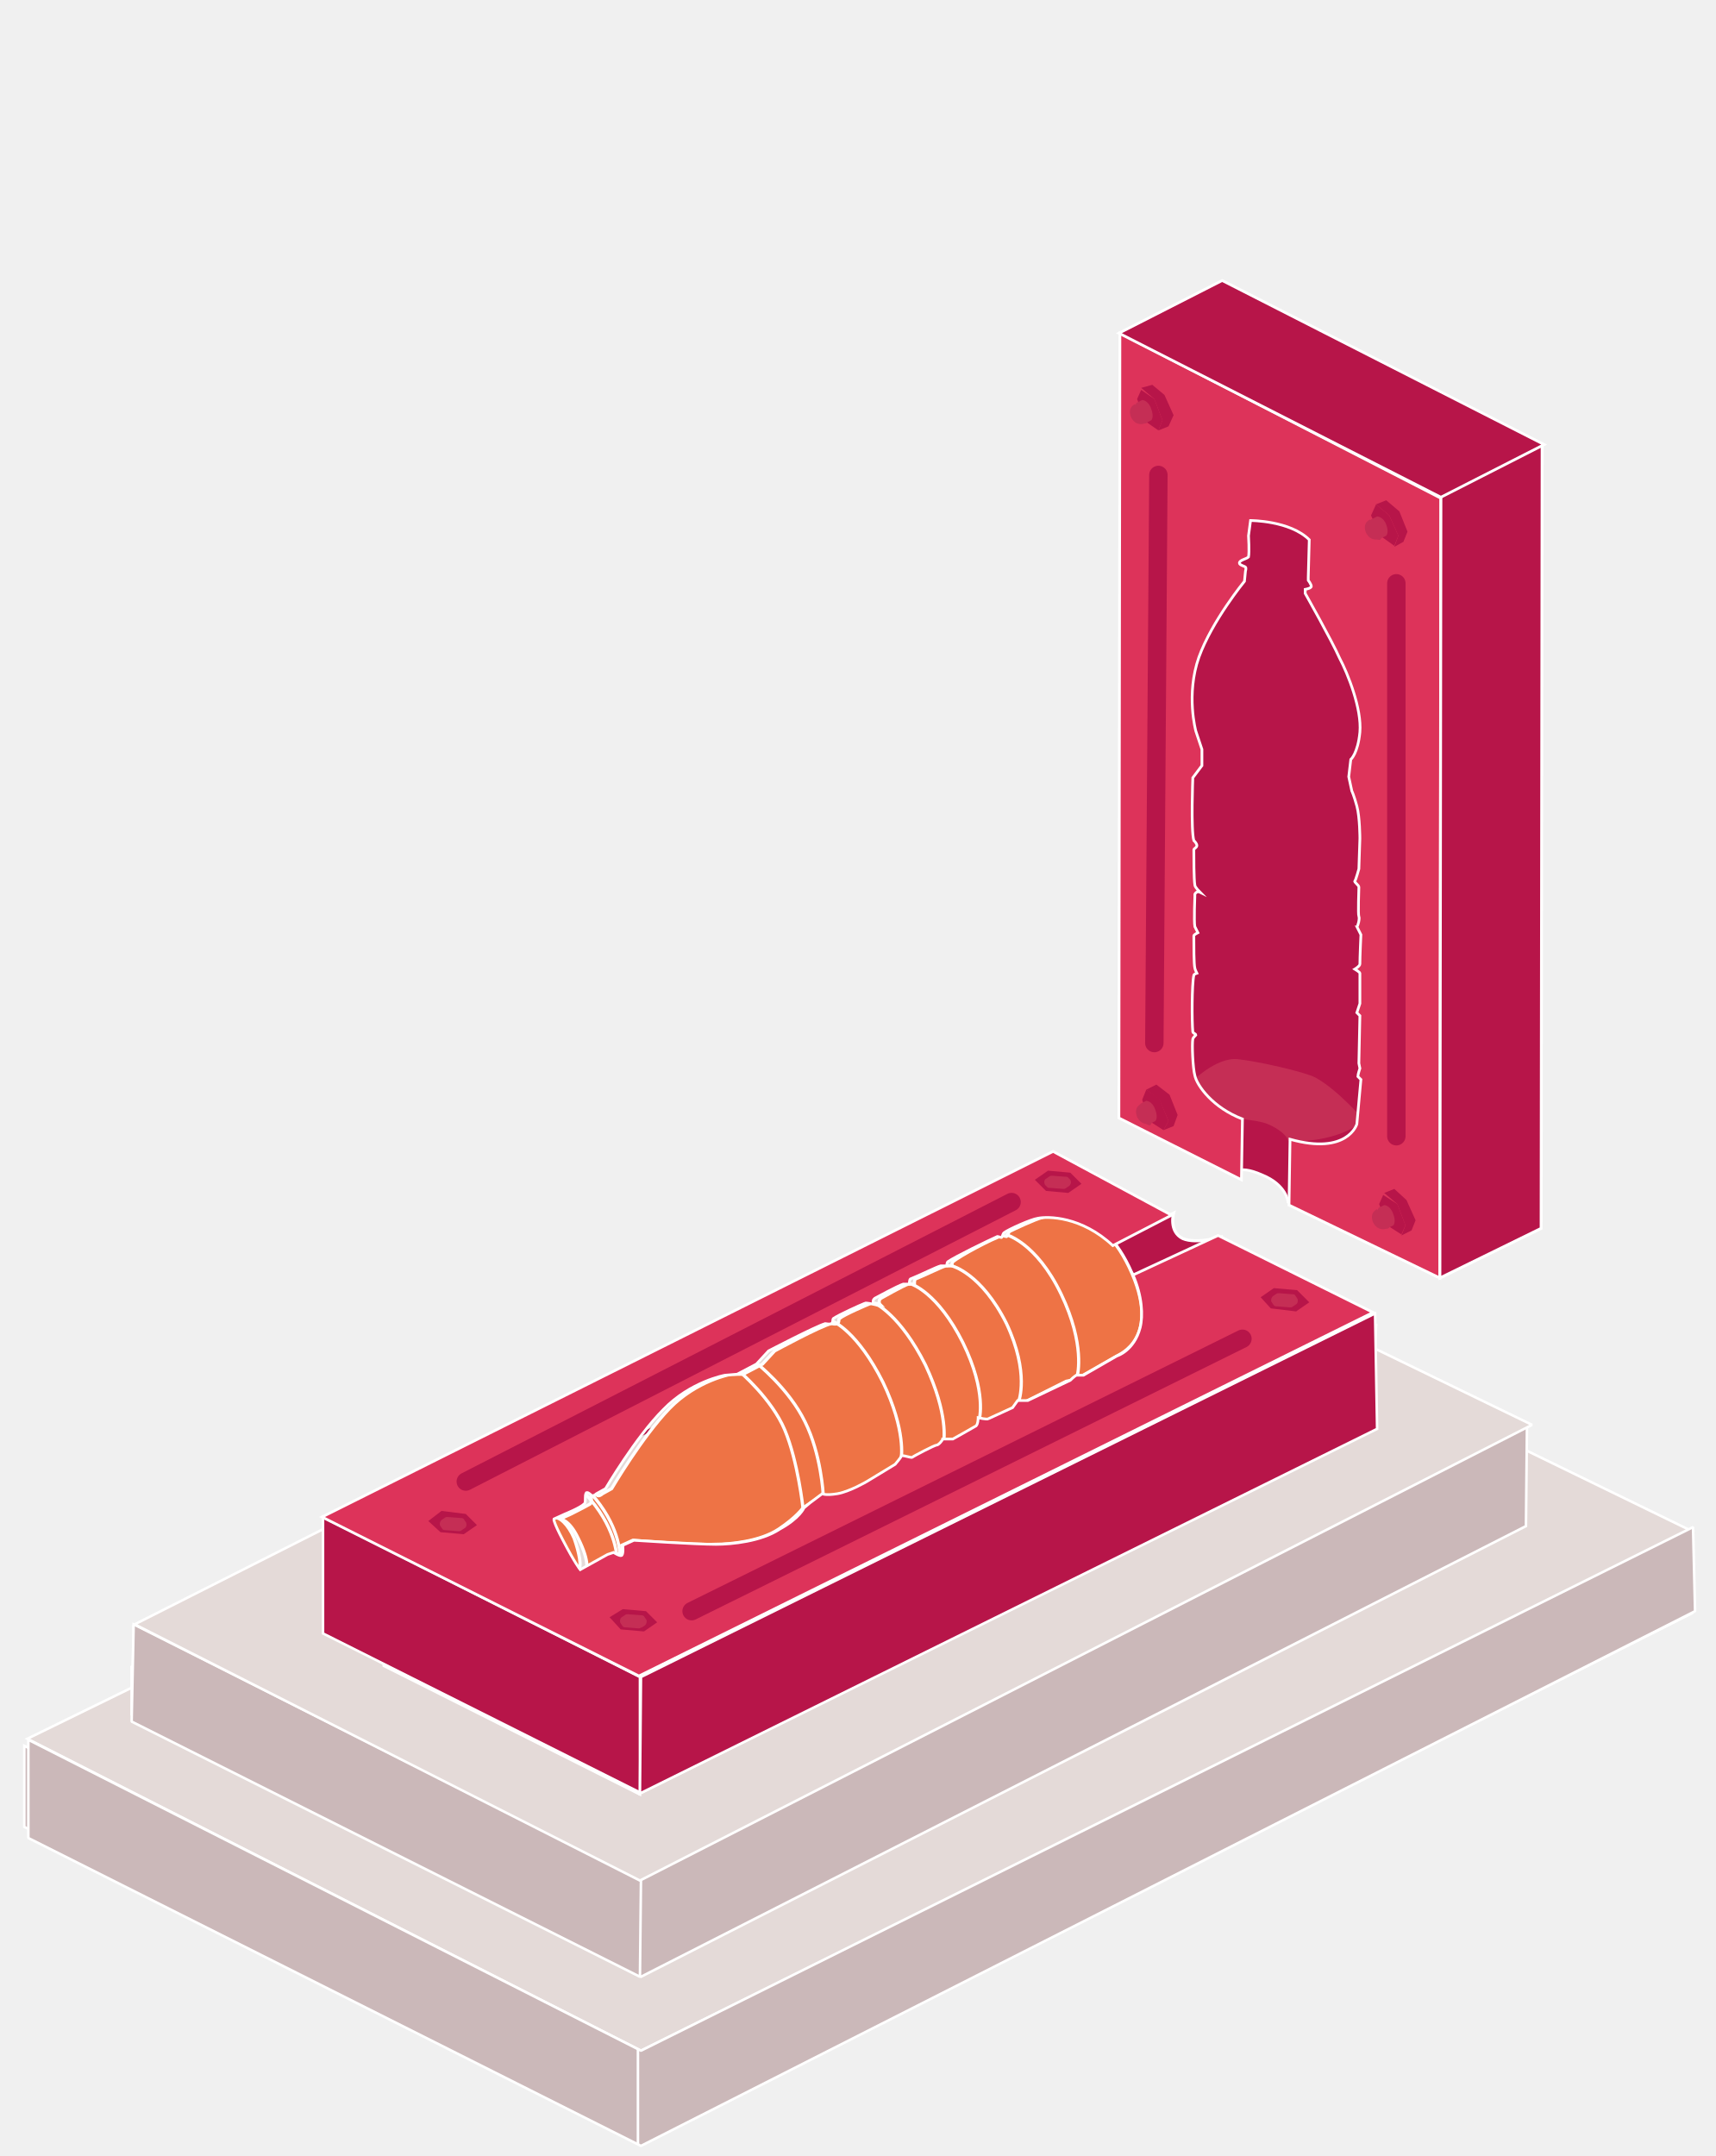
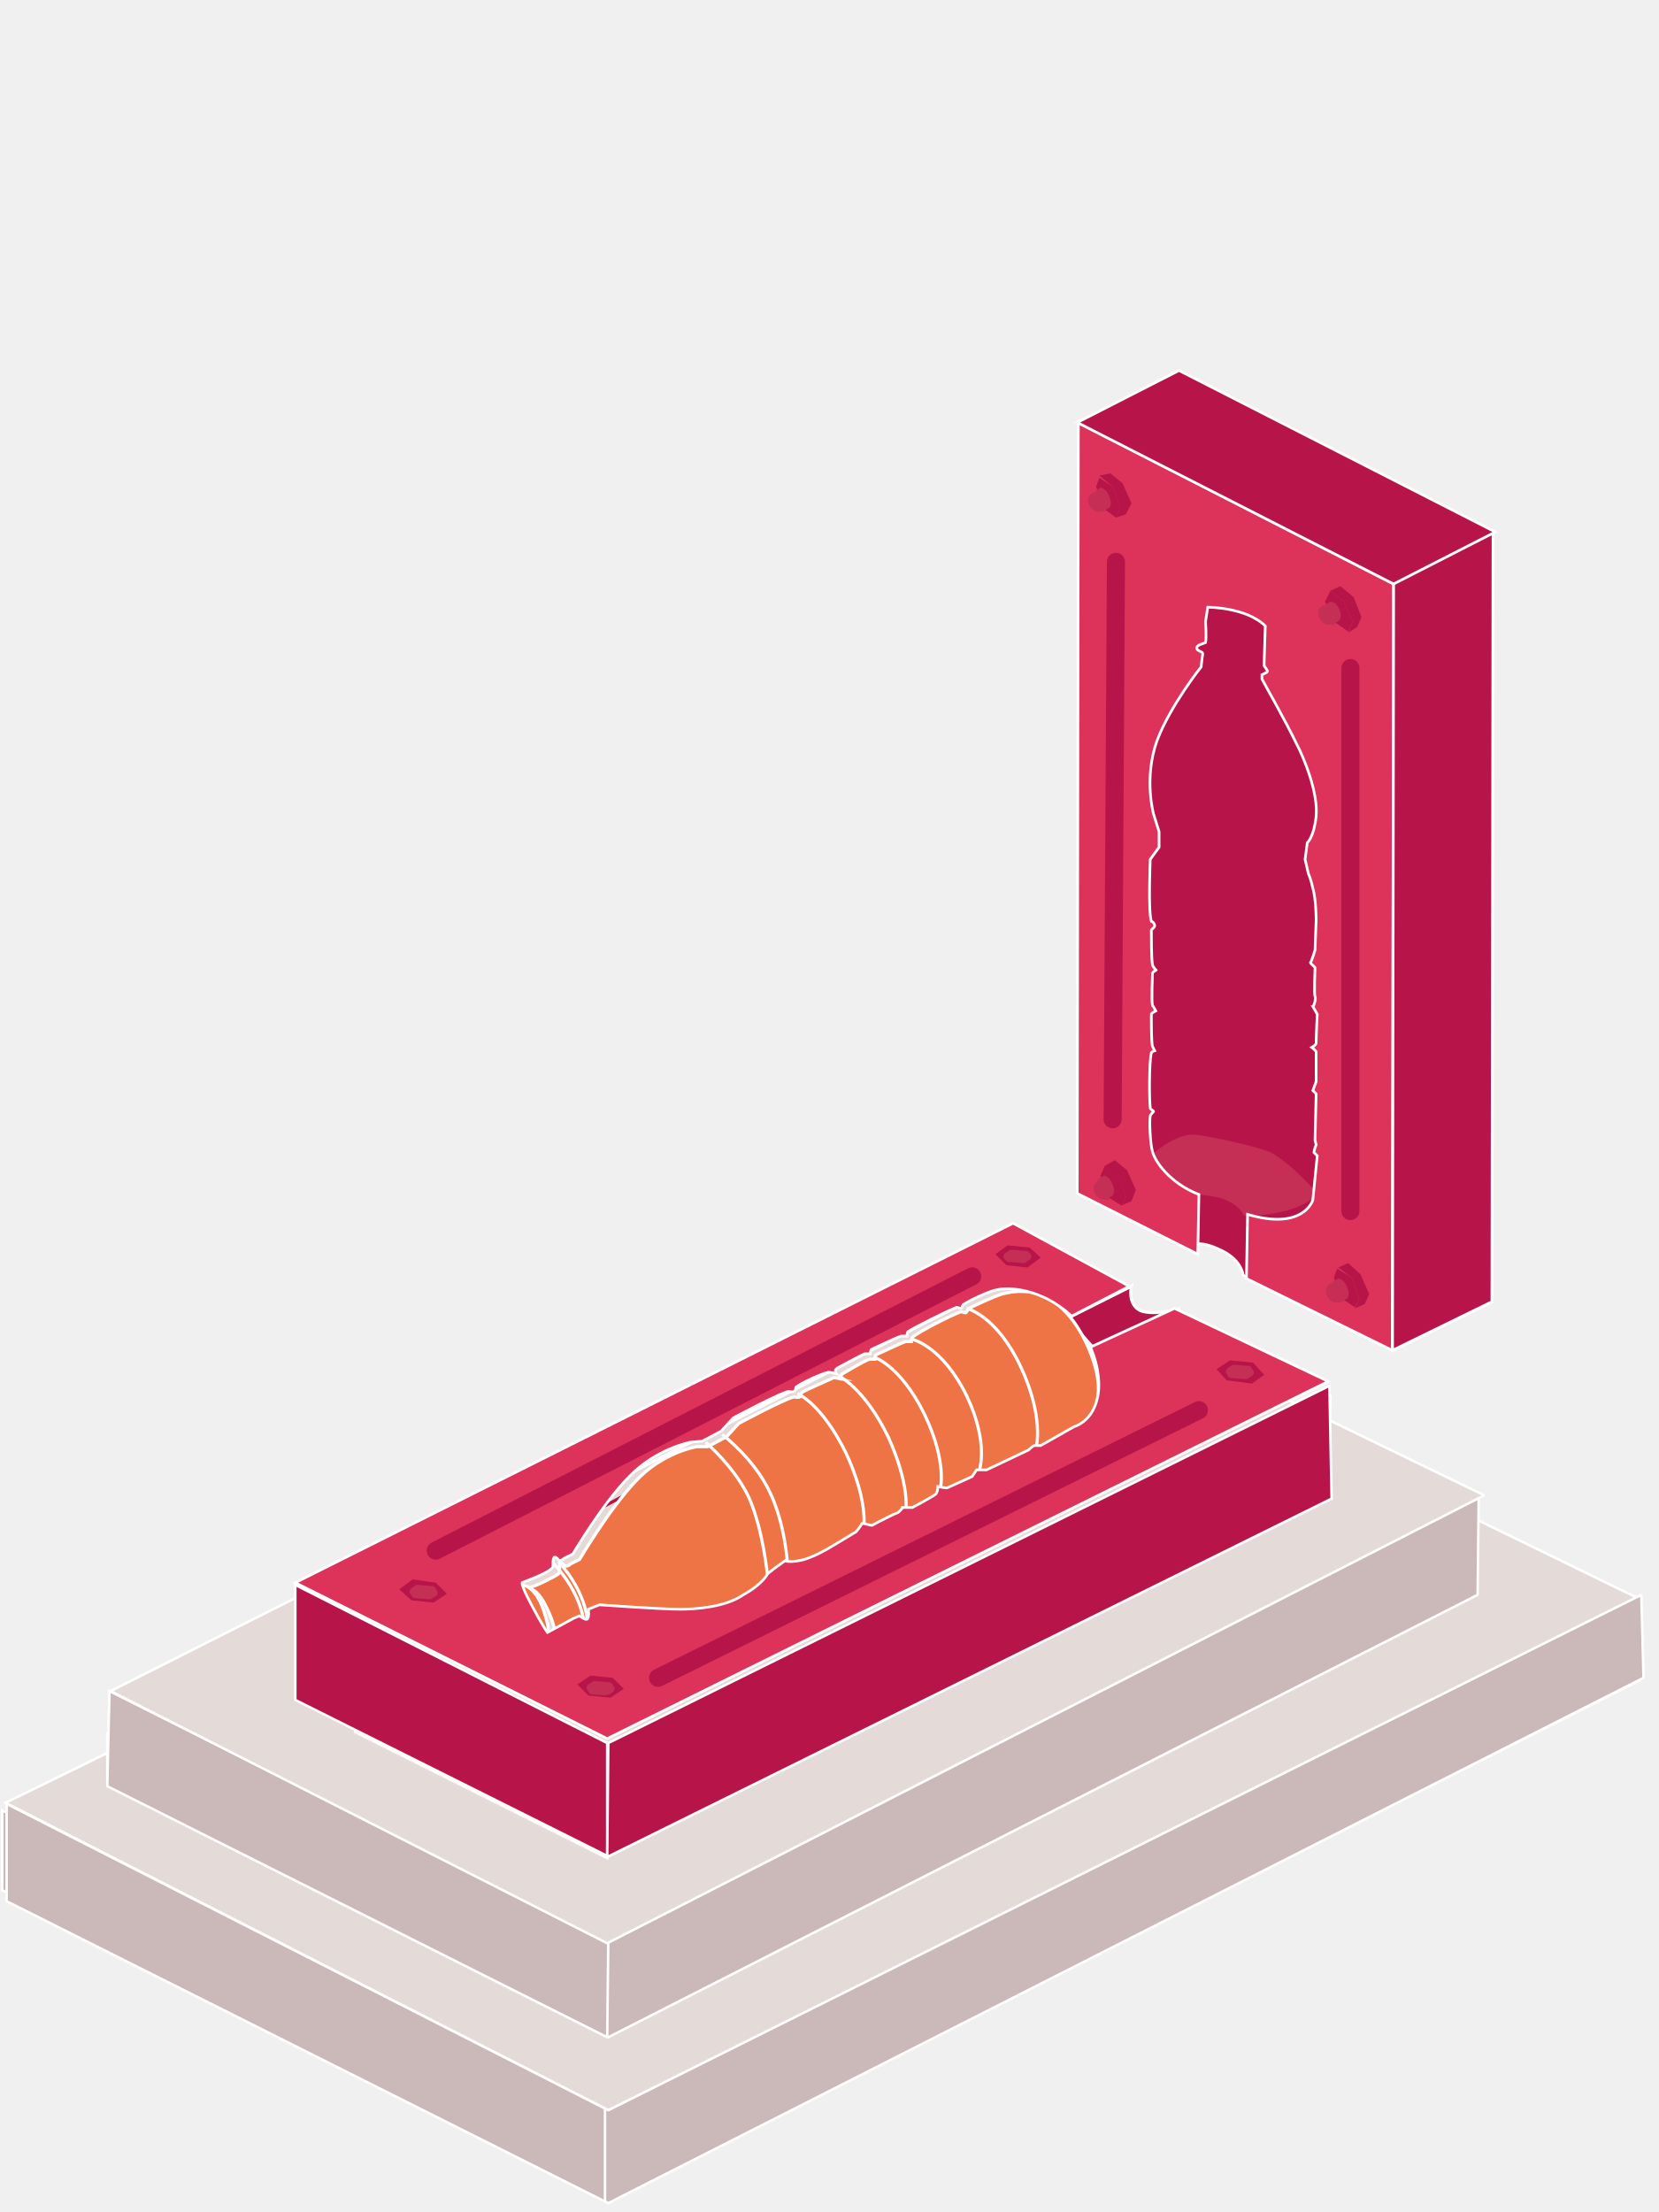
- <svg xmlns="http://www.w3.org/2000/svg" version="1.1" id="Layer_1" x="0px" y="0px" viewBox="0 0 169.4 212.9" style="enable-background:new 0 0 169.4 212.9;" xml:space="preserve">
+ <svg xmlns="http://www.w3.org/2000/svg" version="1.1" id="Layer_1" x="0px" y="0px" viewBox="0 0 150 200" style="enable-background:new 0 0 150 200;" xml:space="preserve">
  <style type="text/css">
- 	.st0{fill:none;stroke:#FFFFFF;stroke-width:0.25;stroke-miterlimit:10;}
- 	.st1{fill:#CBB8B9;stroke:#FFFFFF;stroke-width:0.25;stroke-miterlimit:10;}
- 	.st2{fill:#E4DAD8;stroke:#FFFFFF;stroke-width:0.25;stroke-miterlimit:10;}
- 	.st3{fill:#CBB8B9;stroke:#FFFFFF;stroke-width:0.25;stroke-linejoin:bevel;stroke-miterlimit:10;}
- 	.st4{fill:#E4DAD8;stroke:#FFFFFF;stroke-width:0.25;stroke-linejoin:bevel;stroke-miterlimit:10;}
- 	.st5{fill:#DD335A;stroke:#FFFFFF;stroke-width:0.25;stroke-miterlimit:10;}
- 	.st6{fill:#C52E55;stroke:#FFFFFF;stroke-width:0.25;stroke-miterlimit:10;}
- 	.st7{fill:none;stroke:#FFFFFF;stroke-width:0.314;stroke-miterlimit:10;}
- 	.st8{fill:none;stroke:#B71549;stroke-width:0.314;stroke-miterlimit:10;}
- 	.st9{fill:none;stroke:#B71549;stroke-width:0.314;stroke-linecap:round;stroke-miterlimit:10;}
+ 	.st0{fill:none;stroke:#FFFFFF;stroke-width:0.225;stroke-miterlimit:10;}
+ 	.st1{fill:#CBB8B9;stroke:#FFFFFF;stroke-width:0.225;stroke-miterlimit:10;}
+ 	.st2{fill:#E4DAD8;stroke:#FFFFFF;stroke-width:0.225;stroke-miterlimit:10;}
+ 	.st3{fill:#CBB8B9;stroke:#FFFFFF;stroke-width:0.225;stroke-linejoin:bevel;stroke-miterlimit:10;}
+ 	.st4{fill:#E4DAD8;stroke:#FFFFFF;stroke-width:0.225;stroke-linejoin:bevel;stroke-miterlimit:10;}
+ 	.st5{fill:#DD335A;stroke:#FFFFFF;stroke-width:0.225;stroke-miterlimit:10;}
+ 	.st6{fill:#C52E55;stroke:#FFFFFF;stroke-width:0.225;stroke-miterlimit:10;}
+ 	.st7{fill:none;stroke:#FFFFFF;stroke-width:0.282;stroke-miterlimit:10;}
+ 	.st8{fill:none;stroke:#B71549;stroke-width:0.282;stroke-miterlimit:10;}
+ 	.st9{fill:none;stroke:#B71549;stroke-width:0.282;stroke-linecap:round;stroke-miterlimit:10;}
	.st10{fill:#B71549;}
- 	.st11{fill:#B71549;stroke:#FFFFFF;stroke-width:0.25;stroke-miterlimit:10;}
- 	.st12{fill:#B71549;stroke:#FFFFFF;stroke-width:0.303;stroke-miterlimit:10;}
- 	.st13{fill:#EE7345;stroke:#FFFFFF;stroke-width:0.316;stroke-miterlimit:10;}
- 	.st14{fill:none;stroke:#FFFFFF;stroke-width:0.316;stroke-miterlimit:10;}
- 	.st15{fill:#EE7345;stroke:#FFFFFF;stroke-width:0.314;stroke-miterlimit:10;}
- 	.st16{fill:#DD335A;stroke:#FFFFFF;stroke-width:0.267;stroke-miterlimit:10;}
- 	.st17{fill:none;stroke:#B71549;stroke-width:1.818;stroke-linecap:round;stroke-miterlimit:10;}
+ 	.st11{fill:#B71549;stroke:#FFFFFF;stroke-width:0.225;stroke-miterlimit:10;}
+ 	.st12{fill:#B71549;stroke:#FFFFFF;stroke-width:0.273;stroke-miterlimit:10;}
+ 	.st13{fill:#EE7345;stroke:#FFFFFF;stroke-width:0.284;stroke-miterlimit:10;}
+ 	.st14{fill:none;stroke:#FFFFFF;stroke-width:0.284;stroke-miterlimit:10;}
+ 	.st15{fill:#EE7345;stroke:#FFFFFF;stroke-width:0.282;stroke-miterlimit:10;}
+ 	.st16{fill:#DD335A;stroke:#FFFFFF;stroke-width:0.24;stroke-miterlimit:10;}
+ 	.st17{fill:none;stroke:#B71549;stroke-width:1.636;stroke-linecap:round;stroke-miterlimit:10;}
	.st18{fill:#C52E55;}
- 	.st19{fill:#B71549;stroke:#FFFFFF;stroke-width:0.268;stroke-miterlimit:10;}
- 	.st20{fill:#DD335A;stroke:#FFFFFF;stroke-width:0.268;stroke-miterlimit:10;}
- 	.st21{fill:#B71549;stroke:#FFFFFF;stroke-width:0.284;stroke-miterlimit:10;}
- 	.st22{fill:none;stroke:#FFFFFF;stroke-width:0.25;stroke-linejoin:bevel;stroke-miterlimit:10;}
+ 	.st19{fill:#B71549;stroke:#FFFFFF;stroke-width:0.241;stroke-miterlimit:10;}
+ 	.st20{fill:#DD335A;stroke:#FFFFFF;stroke-width:0.241;stroke-miterlimit:10;}
+ 	.st21{fill:#B71549;stroke:#FFFFFF;stroke-width:0.256;stroke-miterlimit:10;}
+ 	.st22{fill:none;stroke:#FFFFFF;stroke-width:0.225;stroke-linejoin:bevel;stroke-miterlimit:10;}
</style>
  <g>
-     <line class="st0" x1="68.4" y1="180.6" x2="68.4" y2="189.5" />
-     <line class="st0" x1="68.1" y1="180.4" x2="68" y2="189.7" />
+     <line class="st0" x1="59.6" y1="171.1" x2="59.6" y2="179.1" />
+     <line class="st0" x1="59.3" y1="170.9" x2="59.2" y2="179.2" />
    <g>
-       <polygon class="st1" points="13,169.3 63.4,194.8 148.9,151.7 149.1,141.8 101.4,120 13,164.6   " />
-       <polygon class="st1" points="13,170 13.2,160.4 63.5,185 63.3,194.8   " />
-       <polygon class="st1" points="2.4,172.4 2.4,180.4 63.7,211.4 167.1,159.3 166.9,151.1 63.6,202.5   " />
-       <polygon class="st2" points="63.3,202.5 167.1,151.2 105.7,121.3 2.7,171.7   " />
-       <polygon class="st1" points="13,169.3 63.3,195.2 150.7,150.7 150.8,140.8 101.4,120 13,164.6   " />
-       <polygon class="st3" points="13,170 13.2,160.4 63.3,185.6 63.2,195.2   " />
-       <polygon class="st3" points="2.8,171.8 2.8,181.5 63.3,211.9 167.4,159.1 167.2,150.8 63.3,202.5   " />
-       <path class="st4" d="M13.3,160.4l49.9,25.3l88.1-45l-50.5-24.5L13.3,160.4z" />
+       <polygon class="st1" points="9.7,160.9 55.1,183.8 132,145.1 132.2,136.1 89.2,116.5 9.7,156.7   " />
+       <polygon class="st1" points="9.7,161.5 9.9,152.9 55.2,175 55,183.8   " />
+       <polygon class="st1" points="0.2,163.7 0.2,170.9 55.3,198.8 148.3,151.9 148.2,144.5 55.2,190.8   " />
+       <polygon class="st2" points="55,190.8 148.3,144.6 93.1,117.7 0.5,163   " />
+       <polygon class="st1" points="9.7,160.9 55,184.2 133.6,144.2 133.7,135.2 89.2,116.5 9.7,156.7   " />
+       <polygon class="st3" points="9.7,161.5 9.9,152.9 55,175.5 54.9,184.2   " />
+       <polygon class="st3" points="0.6,163.1 0.6,171.9 55,199.2 148.6,151.7 148.4,144.2 55,190.8   " />
+       <path class="st4" d="M10,152.9l44.9,22.8l79.3-40.5l-45.4-22L10,152.9z" />
      <g>
-         <polygon class="st5" points="37.9,164.5 63.2,177.2 63.2,165.6 37.4,153    " />
-         <polygon class="st6" points="63.2,177.1 135.5,141.1 135.9,130.9 63.3,165.6    " />
-         <line class="st7" x1="37.4" y1="152.9" x2="108.5" y2="116.6" />
-         <line class="st8" x1="64.5" y1="162.5" x2="128.4" y2="132.4" />
-         <path class="st9" d="M45.1,151.8c-0.4-0.8,62.1-33,62.1-33" />
+         <polygon class="st5" points="32.1,156.6 54.9,168 54.9,157.6 31.7,146.2    " />
+         <polygon class="st6" points="54.9,167.9 119.9,135.5 120.3,126.3 55,157.6    " />
+         <line class="st7" x1="31.7" y1="146.1" x2="95.6" y2="113.5" />
+         <line class="st8" x1="56.1" y1="154.8" x2="113.5" y2="127.7" />
+         <path class="st9" d="M38.6,145.1c-0.4-0.7,55.9-29.7,55.9-29.7" />
        <g>
-           <polygon class="st10" points="62.7,162.6 63.9,161.7 62.8,160.5 60.4,160.4 59.1,161.2 60.2,162.4     " />
-           <path class="st10" d="M62.3,162.2l0.3-0.2c0.2-0.1,0.2-0.5,0.1-0.6l-0.2-0.3c-0.1-0.1-0.2-0.1-0.3-0.1l-1.3-0.1      c-0.1,0-0.2,0-0.3,0.1l-0.3,0.2c-0.2,0.2-0.2,0.5-0.1,0.6l0.2,0.3c0.1,0.1,0.2,0.1,0.3,0.1l1.3,0.1      C62.2,162.2,62.3,162.2,62.3,162.2z" />
+           <polygon class="st10" points="54.4,154.9 55.5,154 54.5,153 52.4,152.9 51.2,153.6 52.2,154.7     " />
+           <path class="st10" d="M54.1,154.5l0.3-0.2c0.2-0.1,0.2-0.4,0.1-0.5l-0.2-0.3c-0.1-0.1-0.2-0.1-0.3-0.1l-1.2-0.1      c-0.1,0-0.2,0-0.3,0.1l-0.3,0.2c-0.2,0.2-0.2,0.4-0.1,0.5l0.2,0.3c0.1,0.1,0.2,0.1,0.3,0.1l1.2,0.1      C54,154.5,54.1,154.5,54.1,154.5z" />
        </g>
        <g>
-           <polygon class="st10" points="128.1,130.9 129.4,130 128.3,128.9 126,128.7 124.7,129.5 125.8,130.7     " />
-           <path class="st10" d="M127.9,130.5l0.3-0.2c0.2-0.1,0.2-0.5,0.1-0.6l-0.2-0.3c-0.1-0.1-0.1-0.1-0.3-0.1l-1.3-0.1      c-0.1,0-0.2,0-0.3,0.1l-0.3,0.2c-0.2,0.2-0.2,0.5-0.1,0.6l0.2,0.3c0.1,0.1,0.1,0.1,0.3,0.1l1.3,0.1      C127.7,130.6,127.8,130.5,127.9,130.5z" />
+           <polygon class="st10" points="113.3,126.3 114.4,125.5 113.4,124.5 111.4,124.4 110.2,125.1 111.2,126.2     " />
+           <path class="st10" d="M113.1,126l0.3-0.2c0.2-0.1,0.2-0.4,0.1-0.5l-0.2-0.3c-0.1-0.1-0.1-0.1-0.3-0.1l-1.2-0.1      c-0.1,0-0.2,0-0.3,0.1l-0.3,0.2c-0.2,0.2-0.2,0.4-0.1,0.5l0.2,0.3c0.1,0.1,0.1,0.1,0.3,0.1l1.2,0.1      C112.9,126.1,113,126,113.1,126z" />
        </g>
        <g>
-           <polygon class="st10" points="51.1,153.4 52.4,152.6 51.3,151.4 48.9,151.3 47.8,152.1 48.8,153.2     " />
-           <path class="st10" d="M50.9,153l0.3-0.2c0.2-0.1,0.2-0.4,0.1-0.6l-0.2-0.2c-0.1-0.1-0.2-0.1-0.3-0.1l-1.3-0.1      c-0.1,0-0.2,0-0.3,0.1l-0.3,0.2c-0.2,0.2-0.2,0.4-0.1,0.6l0.2,0.2c0.1,0.1,0.2,0.1,0.3,0.1l1.3,0.1      C50.7,153.1,50.8,153,50.9,153z" />
+           <polygon class="st10" points="44,146.6 45.2,145.9 44.2,144.8 42,144.7 41,145.4 41.9,146.4     " />
+           <path class="st10" d="M43.8,146.2l0.3-0.2c0.2-0.1,0.2-0.4,0.1-0.5l-0.2-0.2c-0.1-0.1-0.2-0.1-0.3-0.1l-1.2-0.1      c-0.1,0-0.2,0-0.3,0.1l-0.3,0.2c-0.2,0.2-0.2,0.4-0.1,0.5l0.2,0.2c0.1,0.1,0.2,0.1,0.3,0.1l1.2,0.1      C43.6,146.3,43.7,146.2,43.8,146.2z" />
        </g>
-         <polygon class="st11" points="31.9,161.3 63.2,177 63.2,165.6 31.9,149.8    " />
-         <polygon class="st11" points="63.2,177.1 136,141.1 135.8,129.7 63.3,165.6    " />
-         <path class="st12" d="M109.5,123l6.4-3.2c0,0-0.5,1.8,0.9,2.5c1.4,0.6,4-0.2,4-0.2l-8.8,3.9L109.5,123z" />
+         <polygon class="st11" points="26.7,153.7 54.9,167.8 54.9,157.6 26.7,143.3    " />
+         <polygon class="st11" points="54.9,167.9 120.4,135.5 120.2,125.3 55,157.6    " />
+         <path class="st12" d="M96.5,119.2l5.8-2.9c0,0-0.4,1.6,0.8,2.2c1.3,0.5,3.6-0.2,3.6-0.2l-7.9,3.5L96.5,119.2z" />
        <g>
-           <path class="st13" d="M61.3,153.6c0.2-0.1,0.1-1,0.1-1l1.1-0.5c0,0,6.1,0.5,8.1,0.4c1.6,0,4.5-0.3,6.3-1.5      c1.8-1.2,2.4-2.1,2.4-2.1l0,0l2-1.3c0,0,0.1,0.2,1.3,0c1.2-0.2,3.1-1.2,3.1-1.2l2.6-1.5c0,0,0.9-0.7,0.9-1      c0-0.1,0.5,0.2,0.7,0.2c0.2,0,2.4-1.3,2.6-1.3c0.2,0,0.8-0.5,0.8-0.6l0.9,0.1c0,0,1.9-1.1,2.5-1.4c0.1-0.1,0.2-0.8,0.2-0.8      s0.5,0.3,0.6,0.2l2.7-1.3l0.5-0.7l0.4,0.2l4.2-2.1l0.5-0.1c0,0,0.4-0.4,0.6-0.5l0.4,0.1l3.5-2c0.1-0.1,4.6-1.7,1.2-8.8      c-3.1-6.4-7.4-5.1-8.5-4.9c-0.8,0.2-2.9,1.2-3.3,1.4c-0.1,0.1-0.2,0.4-0.3,0.5c-0.1,0-0.3-0.1-0.4-0.1c-1,0.3-4.2,2-4.9,2.6      c-0.1,0.1-0.1,0.4-0.1,0.4s-0.4,0-0.6,0c-0.4,0.1-2,0.9-3,1.3c-0.1,0-0.1,0.5-0.1,0.5s-0.5,0-0.6,0c-0.4,0.1-2.7,1.4-2.7,1.4      c-0.1,0-0.1,0.1-0.1,0.1c-0.1,0.1-0.1,0.4,0,0.5l0,0c0,0-0.8-0.2-0.9-0.1c-0.5,0.2-2.6,1.1-3.1,1.5c-0.1,0,0,0.4-0.2,0.5      s-0.5,0-0.6,0c-1,0.2-5.6,2.7-5.6,2.7l-1.2,1.3l-1.9,1h-1.2c0,0-3.4,0.6-6.1,3.4c-2.7,2.8-5.7,7.9-5.7,7.9l-0.9,0.5      c0,0-0.2,0.2-0.4,0.2s-0.4-0.4-0.6-0.3c-0.2,0.1,0,0.9-0.2,1.1c-0.5,0.3-1.9,1-1.9,1l-1.1,0.5c0,0,0.9,0,1.8,1.9      c1.2,2.4,0.8,3.2,0.8,3.2l2.7-1.5l0.6-0.1C60.5,153.3,61,153.7,61.3,153.6z" />
-           <path class="st14" d="M60.9,153.6c0,0-0.1-2.9-3.1-6.1" />
-           <path class="st7" d="M58.3,147.4c2.9,3.2,2.9,6,2.9,6" />
-           <path class="st13" d="M57.1,155c-0.4,0.2-1.5-1-2.1-2.2c-0.6-1.4-0.9-2.7-0.3-2.9c0.5-0.2,1.4,0.6,2,2      C57.2,153.3,57.5,154.8,57.1,155z" />
-           <path class="st15" d="M55.9,152.2" />
-           <path class="st15" d="M68.4,135.8" />
-           <path class="st7" d="M89,144c0,0,0.5-2.7-1.8-7.5c-2.5-5-4.9-6-4.9-6" />
-           <path class="st7" d="M93.2,142.3c0,0,0.5-2.6-1.8-7.5c-2.5-5-5-6.1-5-6.1" />
-           <path class="st7" d="M100.6,138.4c0,0,1.1-2.8-1.2-7.7c-2.5-5-5.4-5.7-5.4-5.7" />
-           <path class="st7" d="M96.7,140.2c0,0,0.8-2.7-1.6-7.6c-2.5-5-5.1-5.8-5.1-5.8" />
-           <path class="st7" d="M106.4,135.8c0,0,0.8-3-1.6-8c-2.5-5.2-5.5-5.9-5.5-5.9" />
-           <path class="st7" d="M79.3,148.9c0,0-0.5-4.6-1.8-7.7c-1.3-3.1-4.5-5.8-4.5-5.8" />
-           <path class="st7" d="M81.3,147.6c0,0-0.2-4-1.8-7.2c-1.6-3.3-4.8-5.8-4.8-5.8" />
+           <path class="st13" d="M53.2,146.8c0.2-0.1,0.1-0.9,0.1-0.9l1-0.4c0,0,5.5,0.4,7.3,0.4c1.4,0,4-0.3,5.7-1.3      c1.6-1.1,2.2-1.9,2.2-1.9l0,0l1.8-1.2c0,0,0.1,0.2,1.2,0c1.1-0.2,2.8-1.1,2.8-1.1l2.3-1.3c0,0,0.8-0.6,0.8-0.9      c0-0.1,0.4,0.2,0.6,0.2c0.2,0,2.2-1.2,2.3-1.2s0.7-0.4,0.7-0.5l0.8,0.1c0,0,1.7-1,2.2-1.3c0.1-0.1,0.2-0.7,0.2-0.7      s0.4,0.3,0.5,0.2l2.4-1.2l0.4-0.6l0.4,0.2l3.8-1.9l0.4-0.1c0,0,0.4-0.4,0.5-0.4l0.4,0.1l3.1-1.8c0.1-0.1,4.1-1.5,1.1-7.9      c-2.8-5.8-6.7-4.6-7.6-4.4c-0.7,0.2-2.6,1.1-3,1.3c-0.1,0.1-0.2,0.4-0.3,0.4c-0.1,0-0.3-0.1-0.4-0.1c-0.9,0.3-3.8,1.8-4.4,2.3      c-0.1,0.1-0.1,0.4-0.1,0.4s-0.4,0-0.5,0c-0.4,0.1-1.8,0.8-2.7,1.2c-0.1,0-0.1,0.4-0.1,0.4s-0.4,0-0.5,0      c-0.4,0.1-2.4,1.3-2.4,1.3c-0.1,0-0.1,0.1-0.1,0.1c-0.1,0.1-0.1,0.4,0,0.4l0,0c0,0-0.7-0.2-0.8-0.1c-0.4,0.2-2.3,1-2.8,1.3      c-0.1,0,0,0.4-0.2,0.4c-0.2,0.1-0.4,0-0.5,0c-0.9,0.2-5,2.4-5,2.4l-1.1,1.2l-1.7,0.9H63c0,0-3.1,0.5-5.5,3.1      c-2.4,2.5-5.1,7.1-5.1,7.1l-0.8,0.4c0,0-0.2,0.2-0.4,0.2c-0.2,0-0.4-0.4-0.5-0.3c-0.2,0.1,0,0.8-0.2,1c-0.4,0.3-1.7,0.9-1.7,0.9      l-1,0.4c0,0,0.8,0,1.6,1.7c1.1,2.2,0.7,2.9,0.7,2.9l2.4-1.3L53.2,146.8C52.5,146.5,52.9,146.9,53.2,146.8z" />
+           <path class="st14" d="M52.8,146.8c0,0-0.1-2.6-2.8-5.5" />
+           <path class="st7" d="M50.5,141.2c2.6,2.9,2.6,5.4,2.6,5.4" />
+           <path class="st13" d="M49.4,148c-0.4,0.2-1.3-0.9-1.9-2c-0.5-1.3-0.8-2.4-0.3-2.6c0.4-0.2,1.3,0.5,1.8,1.8      C49.5,146.5,49.8,147.8,49.4,148z" />
+           <path class="st15" d="M48.3,145.5" />
+           <path class="st15" d="M59.6,130.8" />
+           <path class="st7" d="M78.1,138.1c0,0,0.4-2.4-1.6-6.7c-2.2-4.5-4.4-5.4-4.4-5.4" />
+           <path class="st7" d="M81.9,136.6c0,0,0.4-2.3-1.6-6.7c-2.2-4.5-4.5-5.5-4.5-5.5" />
+           <path class="st7" d="M88.5,133.1c0,0,1-2.5-1.1-6.9c-2.2-4.5-4.9-5.1-4.9-5.1" />
+           <path class="st7" d="M85,134.7c0,0,0.7-2.4-1.4-6.8c-2.2-4.5-4.6-5.2-4.6-5.2" />
+           <path class="st7" d="M93.7,130.8c0,0,0.7-2.7-1.4-7.2c-2.2-4.7-4.9-5.3-4.9-5.3" />
+           <path class="st7" d="M69.4,142.5c0,0-0.4-4.1-1.6-6.9c-1.2-2.8-4-5.2-4-5.2" />
+           <path class="st7" d="M71.2,141.4c0,0-0.2-3.6-1.6-6.5c-1.4-3-4.3-5.2-4.3-5.2" />
        </g>
-         <path class="st16" d="M120.3,122l-8.4,3.9c0.9,2.1,1,4,0.7,5.2c-0.6,2.3-2.3,2.8-2.3,2.8l-3.3,1.9l-0.7,0     c-0.2,0.1-0.6,0.5-0.6,0.5l-4.2,2l-1,0l-0.5,0.7l-2.4,1.1c-0.1,0.1-1-0.1-1-0.1s0,0.6-0.2,0.8c-0.5,0.3-2.3,1.3-2.3,1.3h-1     c0,0.1-0.4,0.6-0.6,0.6c-0.2,0-2.3,1.1-2.4,1.2s-1.1-0.3-1.1-0.1c0,0.1-0.6,0.8-0.6,0.8l-2.8,1.7c0,0-1.7,1-2.9,1.2     c-1.2,0.2-1.5,0-1.5,0l-1.2,0.9l-0.6,0.5c0,0-0.4,1-2.4,2.1c-1.8,1.2-4.7,1.5-6.3,1.5c-2,0-8.1-0.4-8.1-0.4l-1.1,0.5     c0,0,0.1,0.8-0.1,1c-0.2,0.1-0.8-0.3-0.8-0.3l-0.6,0.2l-2.7,1.5c0,0-0.5-0.6-1.7-2.9c-1-1.9-0.9-2.1-0.9-2.1l1.1-0.5     c0,0,1.5-0.6,1.9-1c0.2-0.1,0-0.8,0.2-1.1c0.2-0.1,0.5,0.3,0.6,0.3c0.2,0,0.4-0.2,0.4-0.2l0.9-0.5c0,0,3-5.1,5.7-7.8     c2.7-2.8,6.1-3.4,6.1-3.4l1.2-0.1l1.9-1l1.2-1.3c0,0,4.6-2.4,5.6-2.7c0.1,0,0.4,0.1,0.6,0c0.2-0.1,0.1-0.4,0.2-0.5     c0.6-0.4,2.6-1.3,3.1-1.5c0.1-0.1,0.9,0.1,0.9,0.1l0,0c-0.1-0.1-0.1-0.4,0-0.5l0.1-0.1c0,0,2.2-1.2,2.8-1.4c0.1,0,0.6,0,0.6,0     s0-0.4,0.1-0.5c1-0.4,2.6-1.2,3-1.3c0.1,0,0.6,0,0.6,0s0-0.3,0.1-0.4c0.7-0.5,4-2.1,4.9-2.5c0.1,0,0.3,0.1,0.4,0.1     s0.1-0.4,0.3-0.5c0.4-0.3,2.6-1.3,3.3-1.4c1-0.2,4.3-0.2,7.4,2.7l5.8-3l-11.7-6.3l-72.2,36.1l31.3,15.7l72.5-35.9L120.3,122z" />
-         <line class="st17" x1="68.3" y1="159.1" x2="122.7" y2="132.2" />
-         <line class="st17" x1="46" y1="146.3" x2="99.9" y2="118.7" />
+         <path class="st16" d="M106.2,118.3l-7.6,3.5c0.8,1.9,0.9,3.6,0.6,4.7c-0.5,2.1-2.1,2.5-2.1,2.5l-3,1.7h-0.6     c-0.2,0.1-0.5,0.4-0.5,0.4l-3.8,1.8h-0.9l-0.4,0.6l-2.2,1c-0.1,0.1-0.9-0.1-0.9-0.1s0,0.5-0.2,0.7c-0.4,0.3-2.1,1.2-2.1,1.2h-0.9     c0,0.1-0.4,0.5-0.5,0.5s-2.1,1-2.2,1.1c-0.1,0.1-1-0.3-1-0.1c0,0.1-0.5,0.7-0.5,0.7l-2.5,1.5c0,0-1.5,0.9-2.6,1.1s-1.3,0-1.3,0     l-1.1,0.8l-0.5,0.4c0,0-0.4,0.9-2.2,1.9c-1.6,1.1-4.2,1.3-5.7,1.3c-1.8,0-7.3-0.4-7.3-0.4l-1,0.4c0,0,0.1,0.7-0.1,0.9     c-0.2,0.1-0.7-0.3-0.7-0.3l-0.5,0.2l-2.4,1.3c0,0-0.4-0.5-1.5-2.6c-0.9-1.7-0.8-1.9-0.8-1.9l1-0.4c0,0,1.3-0.5,1.7-0.9     c0.2-0.1,0-0.7,0.2-1c0.2-0.1,0.4,0.3,0.5,0.3c0.2,0,0.4-0.2,0.4-0.2l0.8-0.4c0,0,2.7-4.6,5.1-7c2.4-2.5,5.5-3.1,5.5-3.1l1.1-0.1     l1.7-0.9l1.1-1.2c0,0,4.1-2.2,5-2.4c0.1,0,0.4,0.1,0.5,0c0.2-0.1,0.1-0.4,0.2-0.4c0.5-0.4,2.3-1.2,2.8-1.3     c0.1-0.1,0.8,0.1,0.8,0.1l0,0c-0.1-0.1-0.1-0.4,0-0.4l0.1-0.1c0,0,2-1.1,2.5-1.3c0.1,0,0.5,0,0.5,0s0-0.4,0.1-0.4     c0.9-0.4,2.3-1.1,2.7-1.2c0.1,0,0.5,0,0.5,0s0-0.3,0.1-0.4c0.6-0.4,3.6-1.9,4.4-2.2c0.1,0,0.3,0.1,0.4,0.1c0.1,0,0.1-0.4,0.3-0.4     c0.4-0.3,2.3-1.2,3-1.3c0.9-0.2,3.9-0.2,6.7,2.4l5.2-2.7l-10.5-5.7l-64.9,32.5l28.2,14.1l65.2-32.3L106.2,118.3z" />
+         <line class="st17" x1="59.5" y1="151.7" x2="108.4" y2="127.5" />
+         <line class="st17" x1="39.4" y1="140.2" x2="87.9" y2="115.4" />
        <g>
-           <polygon class="st10" points="105.5,117.8 106.8,116.9 105.7,115.8 103.5,115.6 102.2,116.5 103.3,117.6     " />
-           <path class="st18" d="M105.3,117.3l0.3-0.2c0.2-0.2,0.2-0.4,0.1-0.6l-0.2-0.2c-0.1-0.1-0.1-0.1-0.3-0.1l-1.3-0.1      c-0.1,0-0.2,0-0.3,0.1l-0.3,0.2c-0.2,0.1-0.2,0.4-0.1,0.6l0.2,0.2c0.1,0.1,0.1,0.1,0.3,0.1l1.3,0.1      C105.1,117.4,105.2,117.4,105.3,117.3z" />
+           <polygon class="st10" points="92.9,114.6 94.1,113.7 93.1,112.8 91.1,112.6 90,113.4 91,114.4     " />
+           <path class="st18" d="M92.8,114.1l0.3-0.2c0.2-0.2,0.2-0.4,0.1-0.5l-0.2-0.2c-0.1-0.1-0.1-0.1-0.3-0.1l-1.2-0.1      c-0.1,0-0.2,0-0.3,0.1l-0.3,0.2c-0.2,0.1-0.2,0.4-0.1,0.5L91,114c0.1,0.1,0.1,0.1,0.3,0.1l1.2,0.1      C92.6,114.2,92.7,114.2,92.8,114.1z" />
        </g>
        <g>
-           <polygon class="st10" points="128,129.5 129.3,128.6 128.1,127.4 125.8,127.2 124.5,128.1 125.5,129.2     " />
-           <path class="st18" d="M127.7,129l0.3-0.2c0.2-0.1,0.2-0.5,0.1-0.6l-0.2-0.3c-0.1-0.1-0.1-0.1-0.3-0.1l-1.3-0.1      c-0.1,0-0.2,0-0.3,0.1l-0.3,0.2c-0.2,0.2-0.2,0.5-0.1,0.6l0.2,0.3c0.1,0.1,0.2,0.1,0.3,0.1l1.3,0.1      C127.5,129.1,127.6,129.1,127.7,129z" />
+           <polygon class="st10" points="113.2,125.1 114.3,124.3 113.3,123.2 111.2,123 110,123.8 110.9,124.8     " />
+           <path class="st18" d="M112.9,124.6l0.3-0.2c0.2-0.1,0.2-0.4,0.1-0.5l-0.2-0.3c-0.1-0.1-0.1-0.1-0.3-0.1l-1.2-0.1      c-0.1,0-0.2,0-0.3,0.1l-0.3,0.2c-0.2,0.2-0.2,0.4-0.1,0.5l0.2,0.3c0.1,0.1,0.2,0.1,0.3,0.1l1.2,0.1      C112.7,124.7,112.8,124.7,112.9,124.6z" />
        </g>
        <g>
-           <polygon class="st10" points="63.6,161.1 64.9,160.2 63.8,159.1 61.5,158.9 60.2,159.7 61.3,160.9     " />
-           <path class="st18" d="M63.4,160.7l0.3-0.2c0.2-0.2,0.2-0.5,0.1-0.6l-0.2-0.3c-0.1-0.1-0.2-0.1-0.3-0.1l-1.3-0.1      c-0.1,0-0.2,0-0.3,0.1l-0.3,0.2c-0.2,0.1-0.2,0.5-0.1,0.6l0.2,0.3c0.1,0.1,0.2,0.1,0.3,0.1l1.3,0.1      C63.2,160.8,63.3,160.7,63.4,160.7z" />
+           <polygon class="st10" points="55.2,153.5 56.4,152.7 55.4,151.7 53.4,151.5 52.2,152.3 53.2,153.3     " />
+           <path class="st18" d="M55.1,153.2l0.3-0.2c0.2-0.2,0.2-0.4,0.1-0.5l-0.2-0.3c-0.1-0.1-0.2-0.1-0.3-0.1l-1.2-0.1      c-0.1,0-0.2,0-0.3,0.1l-0.3,0.2c-0.2,0.1-0.2,0.4-0.1,0.5l0.2,0.3c0.1,0.1,0.2,0.1,0.3,0.1l1.2,0.1      C54.9,153.2,55,153.2,55.1,153.2z" />
        </g>
        <g>
-           <polygon class="st10" points="45.8,151.5 47.1,150.6 46,149.5 43.6,149.2 42.3,150.2 43.5,151.3     " />
-           <path class="st18" d="M45.6,151.1l0.3-0.2c0.2-0.1,0.2-0.5,0.1-0.6l-0.2-0.3c-0.1-0.1-0.2-0.1-0.3-0.1l-1.3-0.1      c-0.1,0-0.2,0-0.3,0.1l-0.3,0.2c-0.2,0.2-0.2,0.5-0.1,0.6l0.2,0.3c0.1,0.1,0.2,0.1,0.3,0.1l1.3,0.1      C45.4,151.2,45.5,151.2,45.6,151.1z" />
+           <polygon class="st10" points="39.2,144.9 40.4,144.1 39.4,143.1 37.3,142.8 36.1,143.7 37.2,144.7     " />
+           <path class="st18" d="M39.1,144.5l0.3-0.2c0.2-0.1,0.2-0.4,0.1-0.5l-0.2-0.3c-0.1-0.1-0.2-0.1-0.3-0.1l-1.2-0.1      c-0.1,0-0.2,0-0.3,0.1l-0.3,0.2c-0.2,0.2-0.2,0.4-0.1,0.5l0.2,0.3c0.1,0.1,0.2,0.1,0.3,0.1l1.2,0.1      C38.9,144.6,39,144.6,39.1,144.5z" />
        </g>
        <g>
-           <path class="st19" d="M113.9,112l7.8,4c0,0,0.4-1.1,2.9,0c2.5,1,2.6,2.7,2.6,2.7l14.6,7.3l-0.6-75.2l-27.3-15.1L113.9,112z" />
-           <path class="st18" d="M117.5,107c0,0,1.1,1.1,1.9,2c0.9,1,1.7,1.4,1.7,1.4s2.9,0.1,4.1,0.6c1.2,0.5,1.9,1.2,2,1.6      c0,0.2,0.9,0.1,0.9,0.1s4.1,0,6.3-1.9c0.1-0.1,0.2-0.2,0.2-0.3c0,0-2.5-2.9-4.7-4.1c-1.2-0.6-5.7-1.6-7.6-1.8      C120.1,104.3,117.5,107,117.5,107z" />
-           <path class="st20" d="M142.2,126.2l0.1-77l-31.7-16.3l-0.1,77.5l12.1,6.1l0.1-6c-2.9-1.1-4.5-3.3-4.7-4.3      c-0.2-0.7-0.3-3.1-0.2-3.6c0-0.1,0.3-0.4,0.3-0.4c0-0.1-0.3-0.2-0.3-0.3c-0.1-1-0.1-4.7,0.1-5.6c0-0.1,0.3-0.2,0.3-0.2      s-0.2-0.4-0.2-0.5c-0.1-0.4-0.1-2.2-0.1-3.2c0-0.1,0.4-0.3,0.4-0.3s-0.2-0.4-0.3-0.6c-0.1-0.5,0-3,0-3c0-0.1,0-0.1,0-0.2      c0.1-0.2,0.3-0.3,0.5-0.2l0,0c0,0-0.5-0.5-0.5-0.7c-0.1-0.6-0.1-2.8-0.1-3.5c0-0.1,0.3-0.2,0.3-0.4c0-0.2-0.2-0.4-0.3-0.5      c-0.3-1-0.1-6.2-0.1-6.2l0.9-1.2v-1.6l-0.6-1.8c0,0-1-3.6,0.3-7.3c1.3-3.6,4.5-7.5,4.5-7.5l0.1-1c0,0,0.1-0.3,0-0.4      c-0.1-0.1-0.6-0.2-0.6-0.4c0-0.3,0.7-0.4,0.9-0.6c0.1-0.5,0-2.1,0-2.1l0.2-1.5c0,0,3.9,0,5.8,1.9l-0.1,3.7v0.3      c0,0,0.3,0.4,0.3,0.6s-0.6,0.3-0.6,0.3v0.4c0,0,2.6,4.6,3.4,6.4c0.8,1.5,2.2,5,2,7.3c-0.2,2.1-0.9,2.7-0.9,2.7l-0.2,1.7l0.3,1.4      c0,0,0.2,0.4,0.5,1.5c0.3,1.1,0.3,3.2,0.3,3.2l-0.1,3c0,0-0.3,1.1-0.4,1.2c-0.1,0.1,0.4,0.4,0.4,0.6s-0.1,2.7,0,2.9      c0.1,0.2-0.1,1-0.2,1l0.4,0.8c0,0-0.1,2.2-0.1,2.9c0,0.2-0.5,0.5-0.5,0.5s0.5,0.3,0.5,0.4v3l-0.3,0.9l0.3,0.3l-0.1,4.7l0.1,0.5      c0,0-0.2,0.6-0.2,0.8l0.3,0.3l-0.4,4.4c0,0-0.9,3.1-6.6,1.5l-0.1,6.5L142.2,126.2z" />
-           <line class="st17" x1="114" y1="103" x2="114.4" y2="46.9" />
-           <line class="st17" x1="137.9" y1="112.2" x2="137.9" y2="57.6" />
-           <polygon class="st21" points="142.3,49 142.2,126.2 152.2,121.3 152.3,43.9     " />
-           <polygon class="st19" points="110.5,32.9 142.3,49.1 152.5,43.9 120.7,27.7     " />
+           <path class="st19" d="M100.5,109.3l7,3.6c0,0,0.4-1,2.6,0c2.2,0.9,2.3,2.4,2.3,2.4l13.1,6.6L125,54.3l-24.6-13.6L100.5,109.3z" />
+           <path class="st18" d="M103.7,104.8c0,0,1,1,1.7,1.8c0.8,0.9,1.5,1.3,1.5,1.3s2.6,0.1,3.7,0.5c1.1,0.4,1.7,1.1,1.8,1.4      c0,0.2,0.8,0.1,0.8,0.1s3.7,0,5.7-1.7c0.1-0.1,0.2-0.2,0.2-0.3c0,0-2.2-2.6-4.2-3.7c-1.1-0.5-5.1-1.4-6.8-1.6      C106.1,102.4,103.7,104.8,103.7,104.8z" />
+           <path class="st20" d="M125.9,122.1l0.1-69.3L97.5,38.2l-0.1,69.7l10.9,5.5l0.1-5.4c-2.6-1-4-3-4.2-3.9c-0.2-0.6-0.3-2.8-0.2-3.2      c0-0.1,0.3-0.4,0.3-0.4c0-0.1-0.3-0.2-0.3-0.3c-0.1-0.9-0.1-4.2,0.1-5c0-0.1,0.3-0.2,0.3-0.2s-0.2-0.4-0.2-0.4      c-0.1-0.4-0.1-2-0.1-2.9c0-0.1,0.4-0.3,0.4-0.3s-0.2-0.4-0.3-0.5c-0.1-0.4,0-2.7,0-2.7c0-0.1,0-0.1,0-0.2      c0.1-0.2,0.3-0.3,0.4-0.2l0,0c0,0-0.4-0.4-0.4-0.6c-0.1-0.5-0.1-2.5-0.1-3.1c0-0.1,0.3-0.2,0.3-0.4c0-0.2-0.2-0.4-0.3-0.4      c-0.3-0.9-0.1-5.6-0.1-5.6l0.8-1.1v-1.4l-0.5-1.6c0,0-0.9-3.2,0.3-6.6c1.2-3.2,4-6.7,4-6.7l0.1-0.9c0,0,0.1-0.3,0-0.4      c-0.1-0.1-0.5-0.2-0.5-0.4c0-0.3,0.6-0.4,0.8-0.5c0.1-0.4,0-1.9,0-1.9l0.2-1.3c0,0,3.5,0,5.2,1.7l-0.1,3.3v0.3      c0,0,0.3,0.4,0.3,0.5s-0.5,0.3-0.5,0.3v0.4c0,0,2.3,4.1,3.1,5.8c0.7,1.3,2,4.5,1.8,6.6c-0.2,1.9-0.8,2.4-0.8,2.4l-0.2,1.5      l0.3,1.3c0,0,0.2,0.4,0.4,1.3c0.3,1,0.3,2.9,0.3,2.9l-0.1,2.7c0,0-0.3,1-0.4,1.1c-0.1,0.1,0.4,0.4,0.4,0.5s-0.1,2.4,0,2.6      c0.1,0.2-0.1,0.9-0.2,0.9l0.4,0.7c0,0-0.1,2-0.1,2.6c0,0.2-0.4,0.4-0.4,0.4s0.4,0.3,0.4,0.4v2.7l-0.3,0.8l0.3,0.3l-0.1,4.2      l0.1,0.4c0,0-0.2,0.5-0.2,0.7l0.3,0.3l-0.4,4c0,0-0.8,2.8-5.9,1.3l-0.1,5.8L125.9,122.1z" />
+           <line class="st17" x1="100.6" y1="101.2" x2="100.9" y2="50.8" />
+           <line class="st17" x1="122.1" y1="109.5" x2="122.1" y2="60.4" />
+           <polygon class="st21" points="126,52.7 125.9,122.1 134.9,117.7 135,48.1     " />
+           <polygon class="st19" points="97.4,38.2 126,52.8 135.2,48.1 106.6,33.5     " />
          <g>
            <g>
-               <polygon class="st10" points="112.7,38.5 114,39.4 114.8,41.5 114.4,42.5 113.1,41.6 112.3,39.4       " />
-               <polygon class="st10" points="114.4,42.5 115.4,42.1 115.9,41 115,39 113.8,38 112.7,38.3 114,39.4 114.8,41.5       " />
+               <polygon class="st10" points="99.4,43.2 100.6,44 101.3,45.9 100.9,46.8 99.8,46 99.1,44       " />
+               <polygon class="st10" points="100.9,46.8 101.8,46.5 102.3,45.5 101.5,43.7 100.4,42.8 99.4,43 100.6,44 101.3,45.9       " />
            </g>
            <g>
-               <path class="st18" d="M113.1,41.8l0.6-0.3c0,0,0.3-0.3,0-1.1c-0.3-0.9-0.9-0.9-0.9-0.9l-0.6,0.3L113.1,41.8z" />
-               <path class="st18" d="M112.3,39.8c0.2-0.1,0.6,0.2,0.9,0.8c0.2,0.5,0.2,1.1,0,1.2c-0.2,0.1-0.6-0.2-0.9-0.8        C112,40.5,112,40,112.3,39.8z" />
-               <path class="st18" d="M113.1,41.8c0,0-0.9,0.4-1.4-0.6c-0.4-1,0.4-1.3,0.4-1.3" />
+               <path class="st18" d="M99.8,46.2l0.5-0.3c0,0,0.3-0.3,0-1c-0.3-0.8-0.8-0.8-0.8-0.8L99,44.4L99.8,46.2z" />
+               <path class="st18" d="M99.1,44.4c0.2-0.1,0.5,0.2,0.8,0.7c0.2,0.4,0.2,1,0,1.1c-0.2,0.1-0.5-0.2-0.8-0.7        C98.8,45,98.8,44.6,99.1,44.4z" />
+               <path class="st18" d="M99.8,46.2c0,0-0.8,0.4-1.3-0.5c-0.4-0.9,0.4-1.2,0.4-1.2" />
            </g>
          </g>
          <g>
            <g>
-               <polygon class="st10" points="135.9,49.8 137.2,50.9 138.1,52.9 137.7,53.9 136.3,52.9 135.4,50.9       " />
-               <polygon class="st10" points="137.7,54 138.6,53.5 139,52.5 138.2,50.5 136.9,49.4 135.9,49.8 137.2,50.9 138.1,52.9               " />
+               <polygon class="st10" points="120.3,53.4 121.5,54.4 122.3,56.2 121.9,57.1 120.6,56.2 119.8,54.4       " />
+               <polygon class="st10" points="121.9,57.2 122.7,56.7 123.1,55.8 122.4,54 121.2,53 120.3,53.4 121.5,54.4 122.3,56.2               " />
            </g>
            <g>
-               <path class="st18" d="M136.3,53.2l0.6-0.3c0,0,0.3-0.3,0-1.1C136.6,51,136,51,136,51l-0.6,0.3L136.3,53.2z" />
-               <path class="st18" d="M135.4,51.3c0.2-0.1,0.6,0.2,0.9,0.8c0.2,0.5,0.2,1.1,0,1.2c-0.2,0.1-0.6-0.2-0.9-0.8        C135.2,52,135.2,51.4,135.4,51.3z" />
-               <path class="st18" d="M136.3,53.2c0,0-0.9,0.4-1.4-0.6c-0.4-1,0.4-1.3,0.4-1.3" />
+               <path class="st18" d="M120.6,56.4l0.5-0.3c0,0,0.3-0.3,0-1c-0.3-0.7-0.8-0.7-0.8-0.7l-0.5,0.3L120.6,56.4z" />
+               <path class="st18" d="M119.8,54.7c0.2-0.1,0.5,0.2,0.8,0.7c0.2,0.4,0.2,1,0,1.1c-0.2,0.1-0.5-0.2-0.8-0.7        C119.7,55.4,119.7,54.8,119.8,54.7z" />
+               <path class="st18" d="M120.6,56.4c0,0-0.8,0.4-1.3-0.5c-0.4-0.9,0.4-1.2,0.4-1.2" />
            </g>
          </g>
          <g>
            <g>
-               <polygon class="st10" points="136.6,118 138,118.9 138.8,121 138.4,121.9 137,121 136.2,118.9       " />
-               <polygon class="st10" points="138.4,122 139.4,121.5 139.8,120.5 138.9,118.5 137.7,117.4 136.7,117.8 138,118.9 138.8,121               " />
+               <polygon class="st10" points="120.9,114.7 122.2,115.5 122.9,117.4 122.5,118.2 121.3,117.4 120.6,115.5       " />
+               <polygon class="st10" points="122.5,118.3 123.4,117.9 123.8,117 123,115.2 121.9,114.2 121,114.6 122.2,115.5 122.9,117.4               " />
            </g>
            <g>
-               <path class="st18" d="M137,121.3l0.6-0.3c0,0,0.3-0.3,0-1.1c-0.3-0.9-0.9-0.9-0.9-0.9l-0.6,0.3L137,121.3z" />
-               <path class="st18" d="M136.2,119.3c0.2-0.1,0.6,0.2,0.9,0.8c0.2,0.5,0.2,1.1,0,1.2c-0.2,0.1-0.6-0.2-0.9-0.7        S135.9,119.5,136.2,119.3z" />
-               <path class="st18" d="M137,121.3c0,0-0.9,0.4-1.4-0.6c-0.4-1,0.4-1.3,0.4-1.3" />
+               <path class="st18" d="M121.3,117.7l0.5-0.3c0,0,0.3-0.3,0-1c-0.3-0.8-0.8-0.8-0.8-0.8l-0.5,0.3L121.3,117.7z" />
+               <path class="st18" d="M120.6,115.9c0.2-0.1,0.5,0.2,0.8,0.7c0.2,0.4,0.2,1,0,1.1c-0.2,0.1-0.5-0.2-0.8-0.6        C120.3,116.6,120.3,116.1,120.6,115.9z" />
+               <path class="st18" d="M121.3,117.7c0,0-0.8,0.4-1.3-0.5c-0.4-0.9,0.4-1.2,0.4-1.2" />
            </g>
          </g>
          <g>
            <g>
-               <polygon class="st10" points="113.2,107.6 114.5,108.5 115.4,110.7 114.9,111.6 113.5,110.7 112.8,108.6       " />
-               <polygon class="st10" points="114.9,111.6 115.9,111.2 116.3,110.1 115.5,108.1 114.2,107.1 113.2,107.6 114.5,108.6         115.4,110.7       " />
+               <polygon class="st10" points="99.9,105.4 101,106.2 101.8,108.2 101.4,109 100.1,108.2 99.5,106.3       " />
+               <polygon class="st10" points="101.4,109 102.3,108.6 102.7,107.6 101.9,105.8 100.8,104.9 99.9,105.4 101,106.3 101.8,108.2               " />
            </g>
            <g>
-               <path class="st18" d="M113.5,111l0.6-0.3c0,0,0.3-0.3,0-1.1c-0.3-0.9-0.9-0.9-0.9-0.9l-0.6,0.3L113.5,111z" />
-               <path class="st18" d="M112.7,109.1c0.2-0.1,0.6,0.2,0.9,0.8c0.2,0.5,0.2,1.1,0,1.2c-0.2,0.1-0.6-0.2-0.9-0.7        C112.5,109.6,112.5,109.1,112.7,109.1z" />
-               <path class="st18" d="M113.7,110.9c0,0-0.9,0.4-1.4-0.6c-0.4-1,0.4-1.3,0.4-1.3" />
+               <path class="st18" d="M100.1,108.4l0.5-0.3c0,0,0.3-0.3,0-1c-0.3-0.8-0.8-0.8-0.8-0.8l-0.5,0.3L100.1,108.4z" />
+               <path class="st18" d="M99.4,106.7c0.2-0.1,0.5,0.2,0.8,0.7c0.2,0.4,0.2,1,0,1.1c-0.2,0.1-0.5-0.2-0.8-0.6        C99.2,107.2,99.2,106.7,99.4,106.7z" />
+               <path class="st18" d="M100.3,108.4c0,0-0.8,0.4-1.3-0.5c-0.4-0.9,0.4-1.2,0.4-1.2" />
            </g>
          </g>
        </g>
      </g>
    </g>
-     <line class="st22" x1="63" y1="202.3" x2="63" y2="211.8" />
+     <line class="st22" x1="54.7" y1="190.6" x2="54.7" y2="199.1" />
  </g>
</svg>
